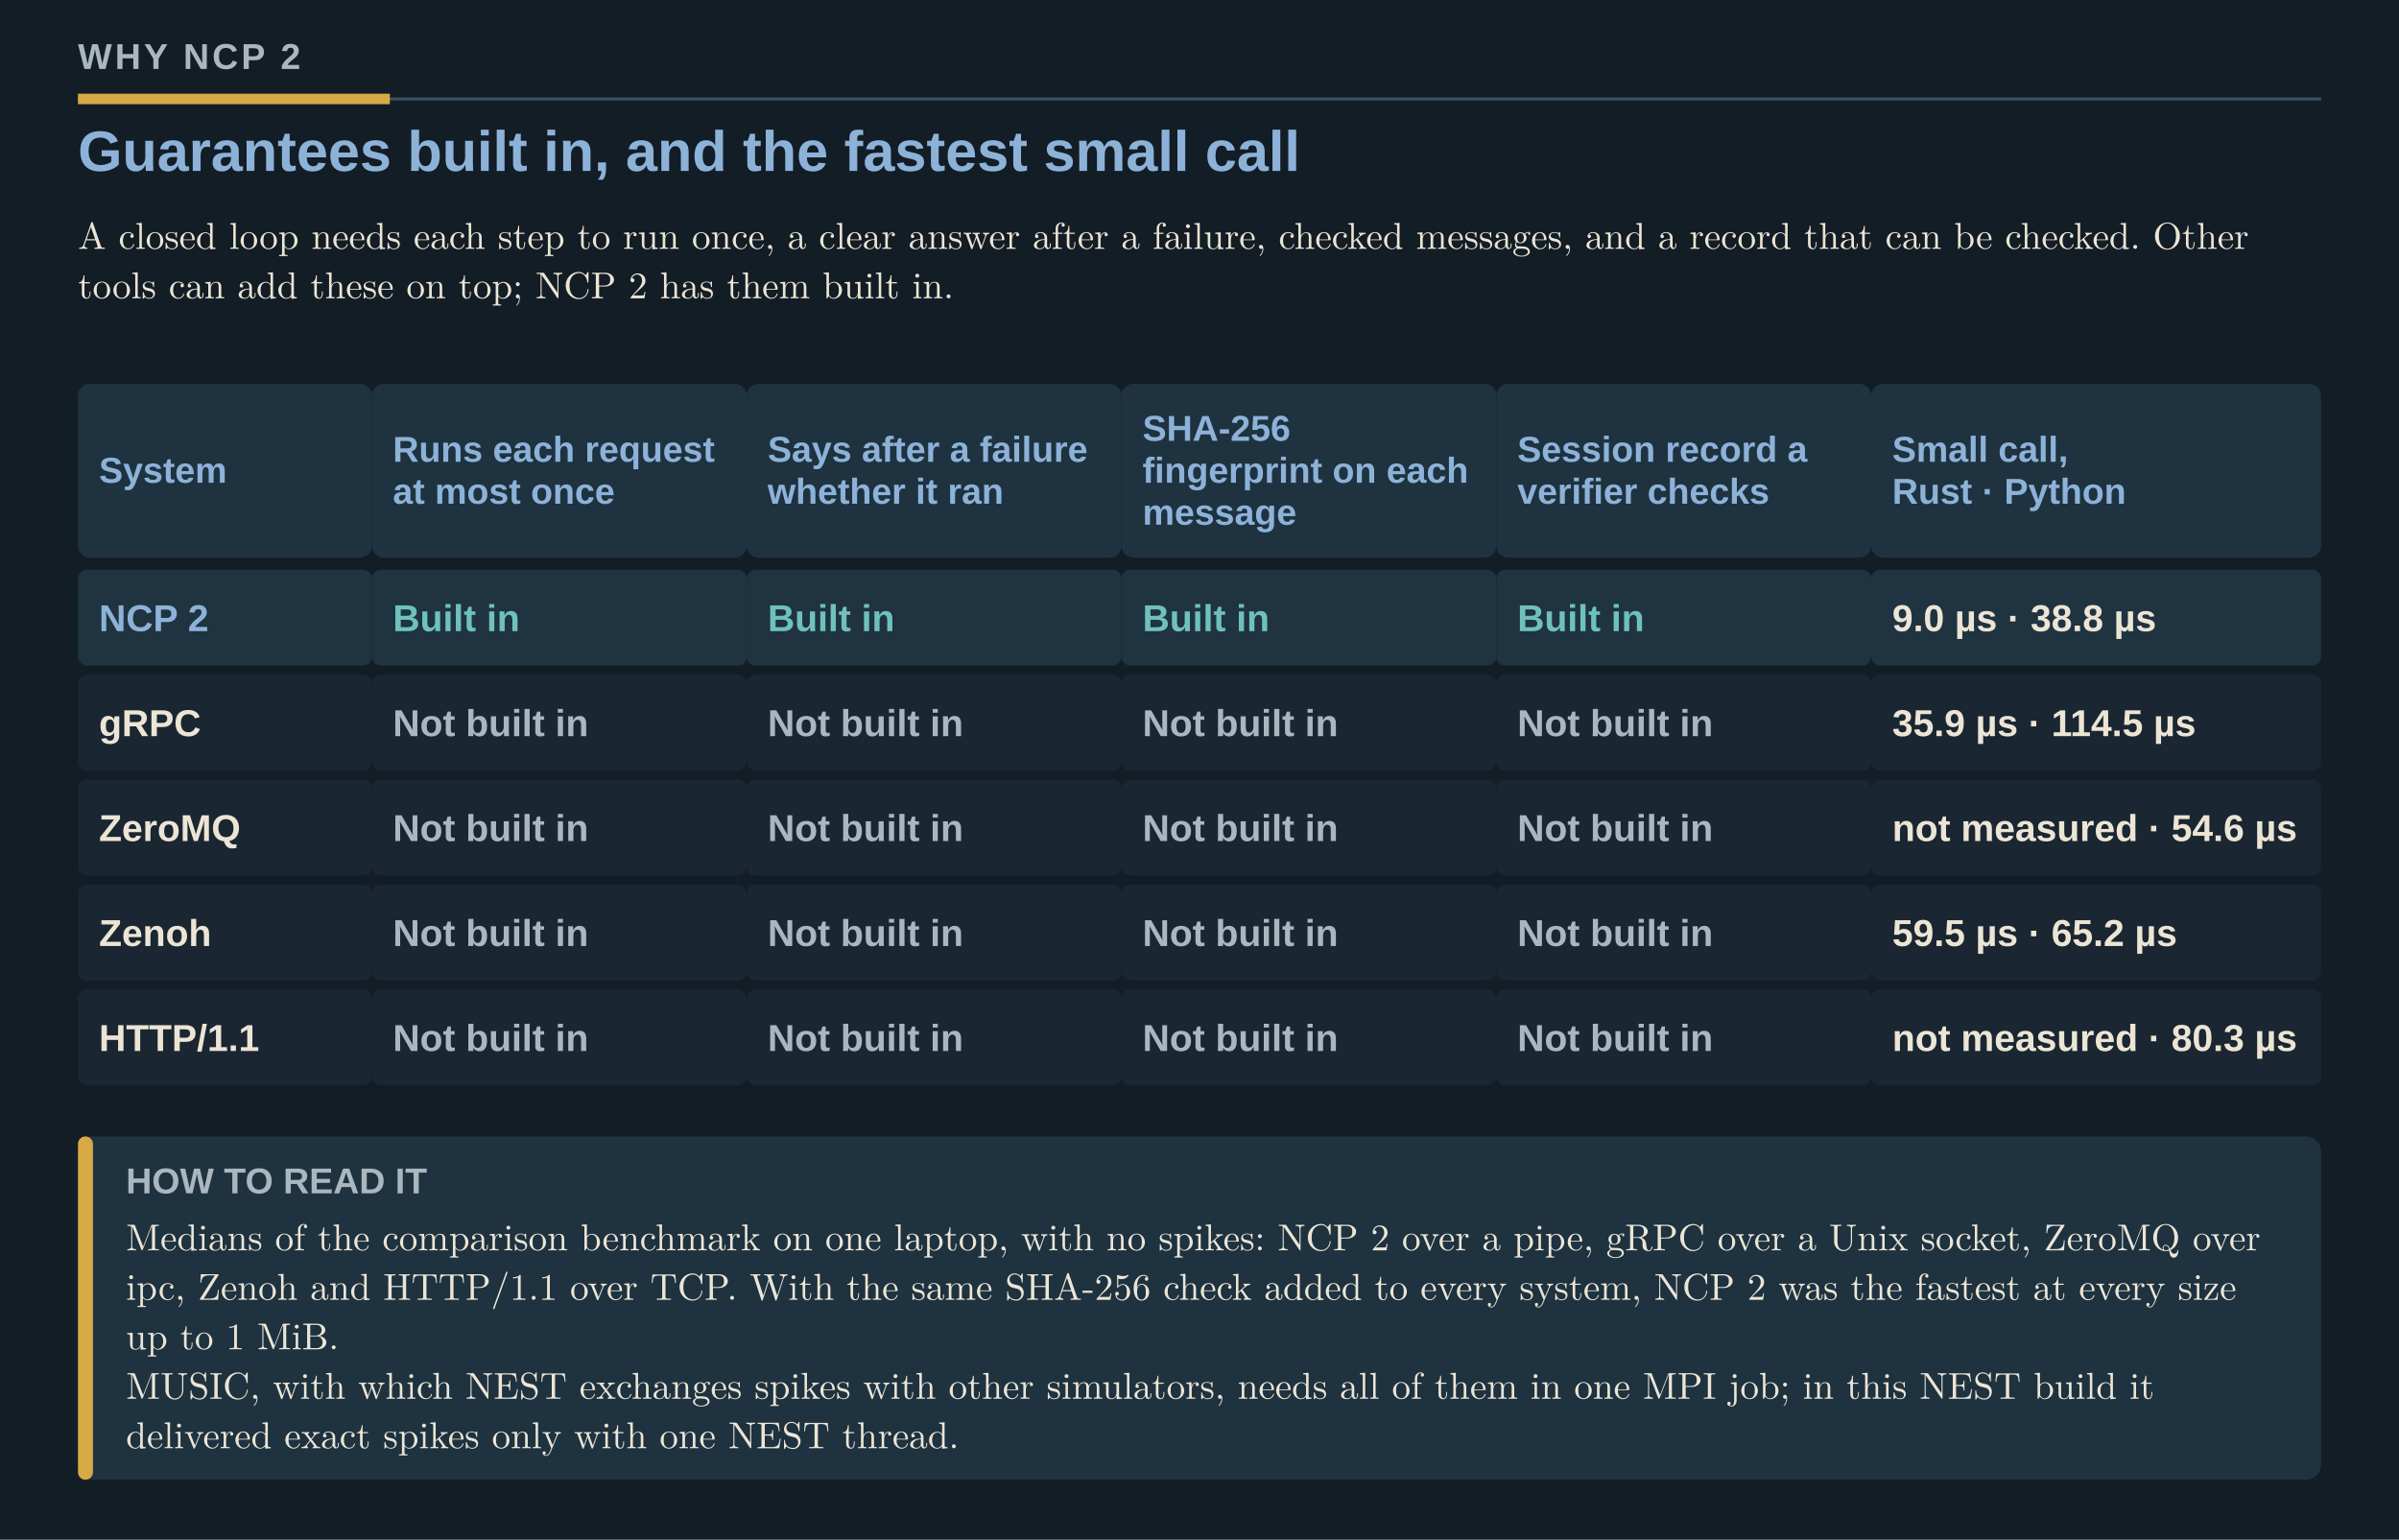
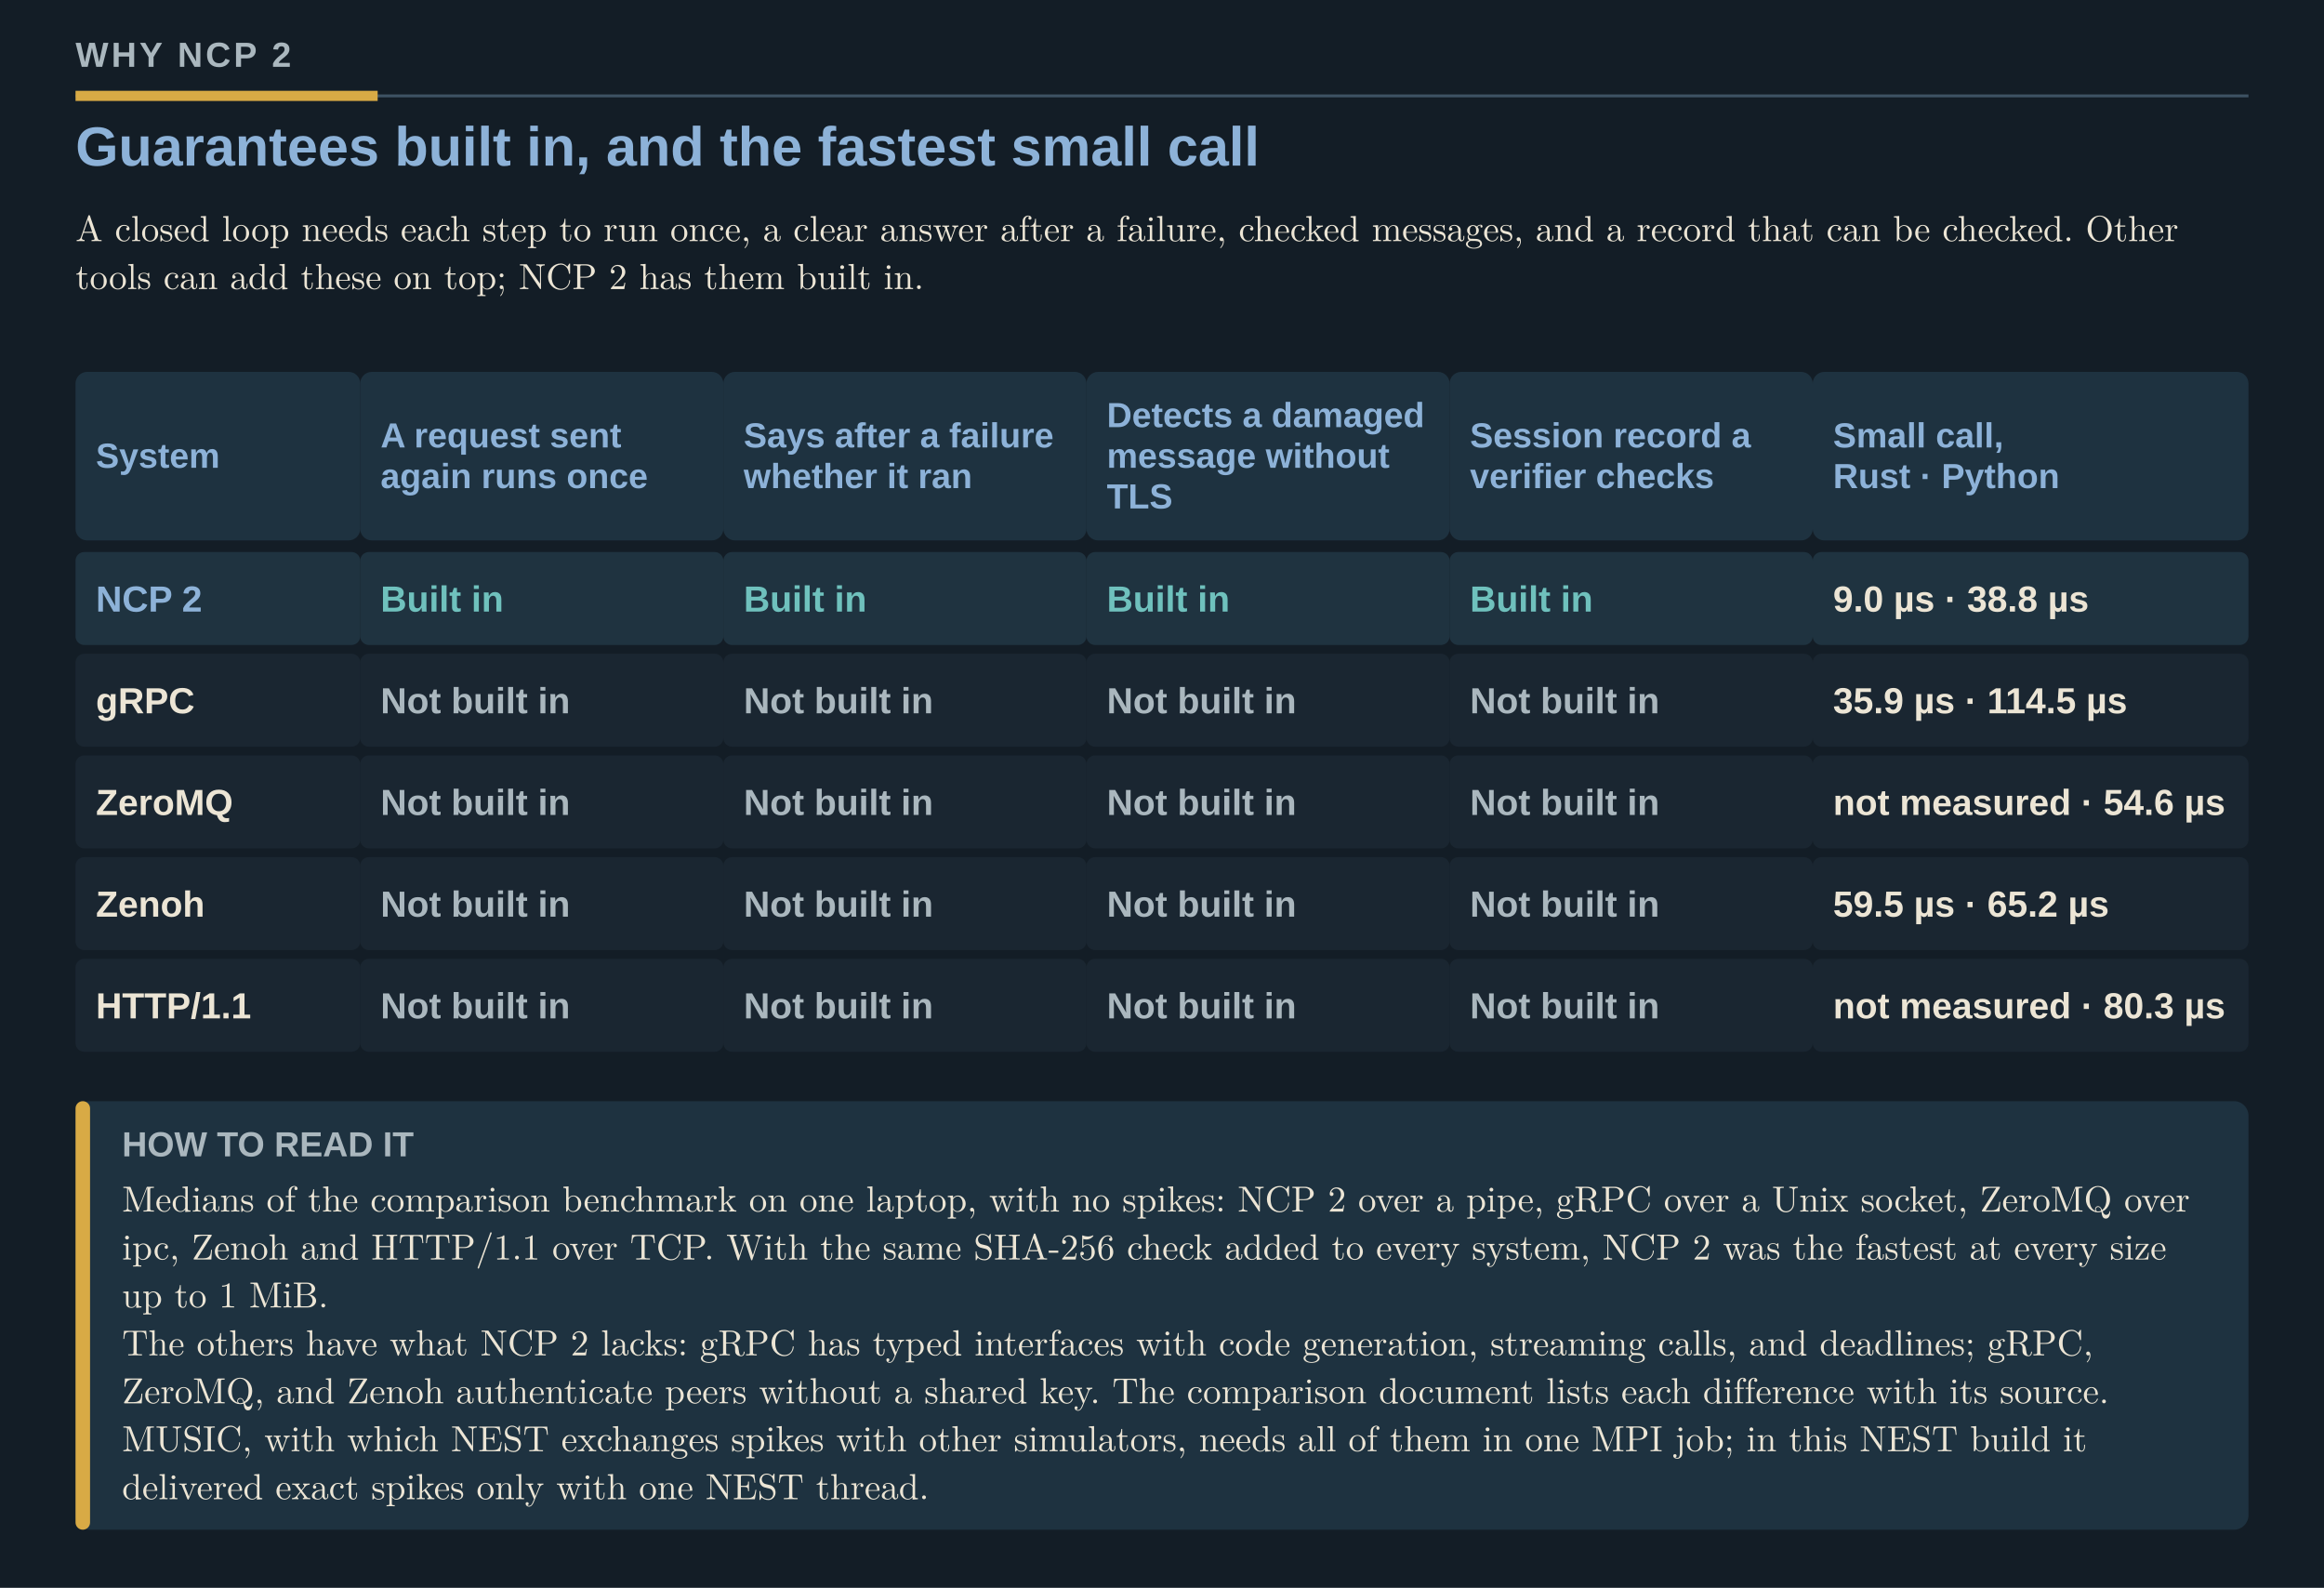
- <svg xmlns="http://www.w3.org/2000/svg" xml:lang="en" width="1600" height="1027" viewBox="0 0 1600 1027" role="img" aria-labelledby="ncp2-why-title ncp2-why-desc">
+ <svg xmlns="http://www.w3.org/2000/svg" xml:lang="en" width="1600" height="1093" viewBox="0 0 1600 1093" role="img" aria-labelledby="ncp2-why-title ncp2-why-desc">
  <defs>
    <style>.s{font-family:'Source Sans Pro', 'Source Sans 3', Arial, 'Liberation Sans', 'Helvetica Neue', Helvetica, sans-serif}.r{font-family:'Latin Modern Roman', 'LM Roman 10', 'Times New Roman', 'Liberation Serif', Times, serif}</style>
    <pattern id="ncp2-why-hatch" width="12" height="12" patternUnits="userSpaceOnUse" patternTransform="rotate(40)">
      <line x1="0" y1="0" x2="0" y2="12" stroke="#D8AA45" stroke-width="3" />
    </pattern>
  </defs>
-   <rect width="1600" height="1027" fill="#131D26" />
+   <rect width="1600" height="1093" fill="#131D26" />
  <path d="M52 66 L1548 66" stroke="#3D5263" stroke-width="2" fill="none" stroke-linecap="butt" />
  <path d="M52 66 L260 66" stroke="#D8AA45" stroke-width="7" fill="none" stroke-linecap="butt" />
  <rect x="52" y="256" width="196" height="116" rx="8" fill="#1E3240" />
  <rect x="248" y="256" width="250" height="116" rx="8" fill="#1E3240" />
  <rect x="498" y="256" width="250" height="116" rx="8" fill="#1E3240" />
  <rect x="748" y="256" width="250" height="116" rx="8" fill="#1E3240" />
  <rect x="998" y="256" width="250" height="116" rx="8" fill="#1E3240" />
  <rect x="1248" y="256" width="300" height="116" rx="8" fill="#1E3240" />
  <rect x="52" y="380" width="196" height="64" rx="6" fill="#1F3340" />
  <rect x="248" y="380" width="250" height="64" rx="6" fill="#1F3340" />
  <rect x="498" y="380" width="250" height="64" rx="6" fill="#1F3340" />
  <rect x="748" y="380" width="250" height="64" rx="6" fill="#1F3340" />
  <rect x="998" y="380" width="250" height="64" rx="6" fill="#1F3340" />
  <rect x="1248" y="380" width="300" height="64" rx="6" fill="#1F3340" />
  <rect x="52" y="450" width="196" height="64" rx="6" fill="#1A2631" />
  <rect x="248" y="450" width="250" height="64" rx="6" fill="#1A2631" />
  <rect x="498" y="450" width="250" height="64" rx="6" fill="#1A2631" />
  <rect x="748" y="450" width="250" height="64" rx="6" fill="#1A2631" />
  <rect x="998" y="450" width="250" height="64" rx="6" fill="#1A2631" />
  <rect x="1248" y="450" width="300" height="64" rx="6" fill="#1A2631" />
  <rect x="52" y="520" width="196" height="64" rx="6" fill="#1A2631" />
  <rect x="248" y="520" width="250" height="64" rx="6" fill="#1A2631" />
  <rect x="498" y="520" width="250" height="64" rx="6" fill="#1A2631" />
  <rect x="748" y="520" width="250" height="64" rx="6" fill="#1A2631" />
  <rect x="998" y="520" width="250" height="64" rx="6" fill="#1A2631" />
  <rect x="1248" y="520" width="300" height="64" rx="6" fill="#1A2631" />
  <rect x="52" y="590" width="196" height="64" rx="6" fill="#1A2631" />
  <rect x="248" y="590" width="250" height="64" rx="6" fill="#1A2631" />
  <rect x="498" y="590" width="250" height="64" rx="6" fill="#1A2631" />
  <rect x="748" y="590" width="250" height="64" rx="6" fill="#1A2631" />
  <rect x="998" y="590" width="250" height="64" rx="6" fill="#1A2631" />
  <rect x="1248" y="590" width="300" height="64" rx="6" fill="#1A2631" />
  <rect x="52" y="660" width="196" height="64" rx="6" fill="#1A2631" />
  <rect x="248" y="660" width="250" height="64" rx="6" fill="#1A2631" />
  <rect x="498" y="660" width="250" height="64" rx="6" fill="#1A2631" />
  <rect x="748" y="660" width="250" height="64" rx="6" fill="#1A2631" />
  <rect x="998" y="660" width="250" height="64" rx="6" fill="#1A2631" />
  <rect x="1248" y="660" width="300" height="64" rx="6" fill="#1A2631" />
-   <rect x="52" y="758" width="1496" height="229" rx="10" fill="#1E3240" />
-   <rect x="52" y="758" width="10" height="229" rx="5" fill="#D8AA45" />
+   <rect x="52" y="758" width="1496" height="295" rx="10" fill="#1E3240" />
+   <rect x="52" y="758" width="10" height="295" rx="5" fill="#D8AA45" />
  <text x="52" y="46" class="s" font-size="24" fill="#AAB7BE" font-weight="700" letter-spacing="2">WHY NCP 2</text>
  <text x="52" y="114" class="s" font-size="38" fill="#8DB2D8" font-weight="700">Guarantees built in, and the fastest small call</text>
  <text x="52" y="166" class="r" font-size="25" fill="#ECE5D5">A closed loop needs each step to run once, a clear answer after a failure, checked messages, and a record that can be checked. Other</text>
  <text x="52" y="199" class="r" font-size="25" fill="#ECE5D5">tools can add these on top; NCP 2 has them built in.</text>
  <text x="66" y="322" class="s" font-size="24" fill="#8DB2D8" font-weight="700">System</text>
-   <text x="262" y="308" class="s" font-size="24" fill="#8DB2D8" font-weight="700">Runs each request</text>
-   <text x="262" y="336" class="s" font-size="24" fill="#8DB2D8" font-weight="700">at most once</text>
+   <text x="262" y="308" class="s" font-size="24" fill="#8DB2D8" font-weight="700">A request sent</text>
+   <text x="262" y="336" class="s" font-size="24" fill="#8DB2D8" font-weight="700">again runs once</text>
  <text x="512" y="308" class="s" font-size="24" fill="#8DB2D8" font-weight="700">Says after a failure</text>
  <text x="512" y="336" class="s" font-size="24" fill="#8DB2D8" font-weight="700">whether it ran</text>
-   <text x="762" y="294" class="s" font-size="24" fill="#8DB2D8" font-weight="700">SHA-256</text>
-   <text x="762" y="322" class="s" font-size="24" fill="#8DB2D8" font-weight="700">fingerprint on each</text>
-   <text x="762" y="350" class="s" font-size="24" fill="#8DB2D8" font-weight="700">message</text>
+   <text x="762" y="294" class="s" font-size="24" fill="#8DB2D8" font-weight="700">Detects a damaged</text>
+   <text x="762" y="322" class="s" font-size="24" fill="#8DB2D8" font-weight="700">message without</text>
+   <text x="762" y="350" class="s" font-size="24" fill="#8DB2D8" font-weight="700">TLS</text>
  <text x="1012" y="308" class="s" font-size="24" fill="#8DB2D8" font-weight="700">Session record a</text>
  <text x="1012" y="336" class="s" font-size="24" fill="#8DB2D8" font-weight="700">verifier checks</text>
  <text x="1262" y="308" class="s" font-size="24" fill="#8DB2D8" font-weight="700">Small call,</text>
  <text x="1262" y="336" class="s" font-size="24" fill="#8DB2D8" font-weight="700">Rust · Python</text>
  <text x="66" y="421" class="s" font-size="25" fill="#8DB2D8" font-weight="700">NCP 2</text>
  <text x="262" y="421" class="s" font-size="25" fill="#6FC1BD" font-weight="700">Built in</text>
  <text x="512" y="421" class="s" font-size="25" fill="#6FC1BD" font-weight="700">Built in</text>
  <text x="762" y="421" class="s" font-size="25" fill="#6FC1BD" font-weight="700">Built in</text>
  <text x="1012" y="421" class="s" font-size="25" fill="#6FC1BD" font-weight="700">Built in</text>
  <text x="1262" y="421" class="s" font-size="25" fill="#ECE5D5" font-weight="600">9.0 µs · 38.8 µs</text>
  <text x="66" y="491" class="s" font-size="25" fill="#ECE5D5" font-weight="600">gRPC</text>
  <text x="262" y="491" class="s" font-size="25" fill="#AAB7BE" font-weight="600">Not built in</text>
  <text x="512" y="491" class="s" font-size="25" fill="#AAB7BE" font-weight="600">Not built in</text>
  <text x="762" y="491" class="s" font-size="25" fill="#AAB7BE" font-weight="600">Not built in</text>
  <text x="1012" y="491" class="s" font-size="25" fill="#AAB7BE" font-weight="600">Not built in</text>
  <text x="1262" y="491" class="s" font-size="25" fill="#ECE5D5" font-weight="600">35.9 µs · 114.5 µs</text>
  <text x="66" y="561" class="s" font-size="25" fill="#ECE5D5" font-weight="600">ZeroMQ</text>
  <text x="262" y="561" class="s" font-size="25" fill="#AAB7BE" font-weight="600">Not built in</text>
  <text x="512" y="561" class="s" font-size="25" fill="#AAB7BE" font-weight="600">Not built in</text>
  <text x="762" y="561" class="s" font-size="25" fill="#AAB7BE" font-weight="600">Not built in</text>
  <text x="1012" y="561" class="s" font-size="25" fill="#AAB7BE" font-weight="600">Not built in</text>
  <text x="1262" y="561" class="s" font-size="25" fill="#ECE5D5" font-weight="600">not measured · 54.6 µs</text>
  <text x="66" y="631" class="s" font-size="25" fill="#ECE5D5" font-weight="600">Zenoh</text>
  <text x="262" y="631" class="s" font-size="25" fill="#AAB7BE" font-weight="600">Not built in</text>
  <text x="512" y="631" class="s" font-size="25" fill="#AAB7BE" font-weight="600">Not built in</text>
  <text x="762" y="631" class="s" font-size="25" fill="#AAB7BE" font-weight="600">Not built in</text>
  <text x="1012" y="631" class="s" font-size="25" fill="#AAB7BE" font-weight="600">Not built in</text>
  <text x="1262" y="631" class="s" font-size="25" fill="#ECE5D5" font-weight="600">59.5 µs · 65.2 µs</text>
  <text x="66" y="701" class="s" font-size="25" fill="#ECE5D5" font-weight="600">HTTP/1.1</text>
  <text x="262" y="701" class="s" font-size="25" fill="#AAB7BE" font-weight="600">Not built in</text>
  <text x="512" y="701" class="s" font-size="25" fill="#AAB7BE" font-weight="600">Not built in</text>
  <text x="762" y="701" class="s" font-size="25" fill="#AAB7BE" font-weight="600">Not built in</text>
  <text x="1012" y="701" class="s" font-size="25" fill="#AAB7BE" font-weight="600">Not built in</text>
  <text x="1262" y="701" class="s" font-size="25" fill="#ECE5D5" font-weight="600">not measured · 80.3 µs</text>
  <text x="84" y="796" class="s" font-size="24" fill="#AAB7BE" font-weight="600">HOW TO READ IT</text>
  <text x="84" y="834" class="r" font-size="25" fill="#ECE5D5">Medians of the comparison benchmark on one laptop, with no spikes: NCP 2 over a pipe, gRPC over a Unix socket, ZeroMQ over</text>
  <text x="84" y="867" class="r" font-size="25" fill="#ECE5D5">ipc, Zenoh and HTTP/1.1 over TCP. With the same SHA-256 check added to every system, NCP 2 was the fastest at every size</text>
  <text x="84" y="900" class="r" font-size="25" fill="#ECE5D5">up to 1 MiB.</text>
-   <text x="84" y="933" class="r" font-size="25" fill="#ECE5D5">MUSIC, with which NEST exchanges spikes with other simulators, needs all of them in one MPI job; in this NEST build it</text>
-   <text x="84" y="966" class="r" font-size="25" fill="#ECE5D5">delivered exact spikes only with one NEST thread.</text>
+   <text x="84" y="933" class="r" font-size="25" fill="#ECE5D5">The others have what NCP 2 lacks: gRPC has typed interfaces with code generation, streaming calls, and deadlines; gRPC,</text>
+   <text x="84" y="966" class="r" font-size="25" fill="#ECE5D5">ZeroMQ, and Zenoh authenticate peers without a shared key. The comparison document lists each difference with its source.</text>
+   <text x="84" y="999" class="r" font-size="25" fill="#ECE5D5">MUSIC, with which NEST exchanges spikes with other simulators, needs all of them in one MPI job; in this NEST build it</text>
+   <text x="84" y="1032" class="r" font-size="25" fill="#ECE5D5">delivered exact spikes only with one NEST thread.</text>
</svg>
